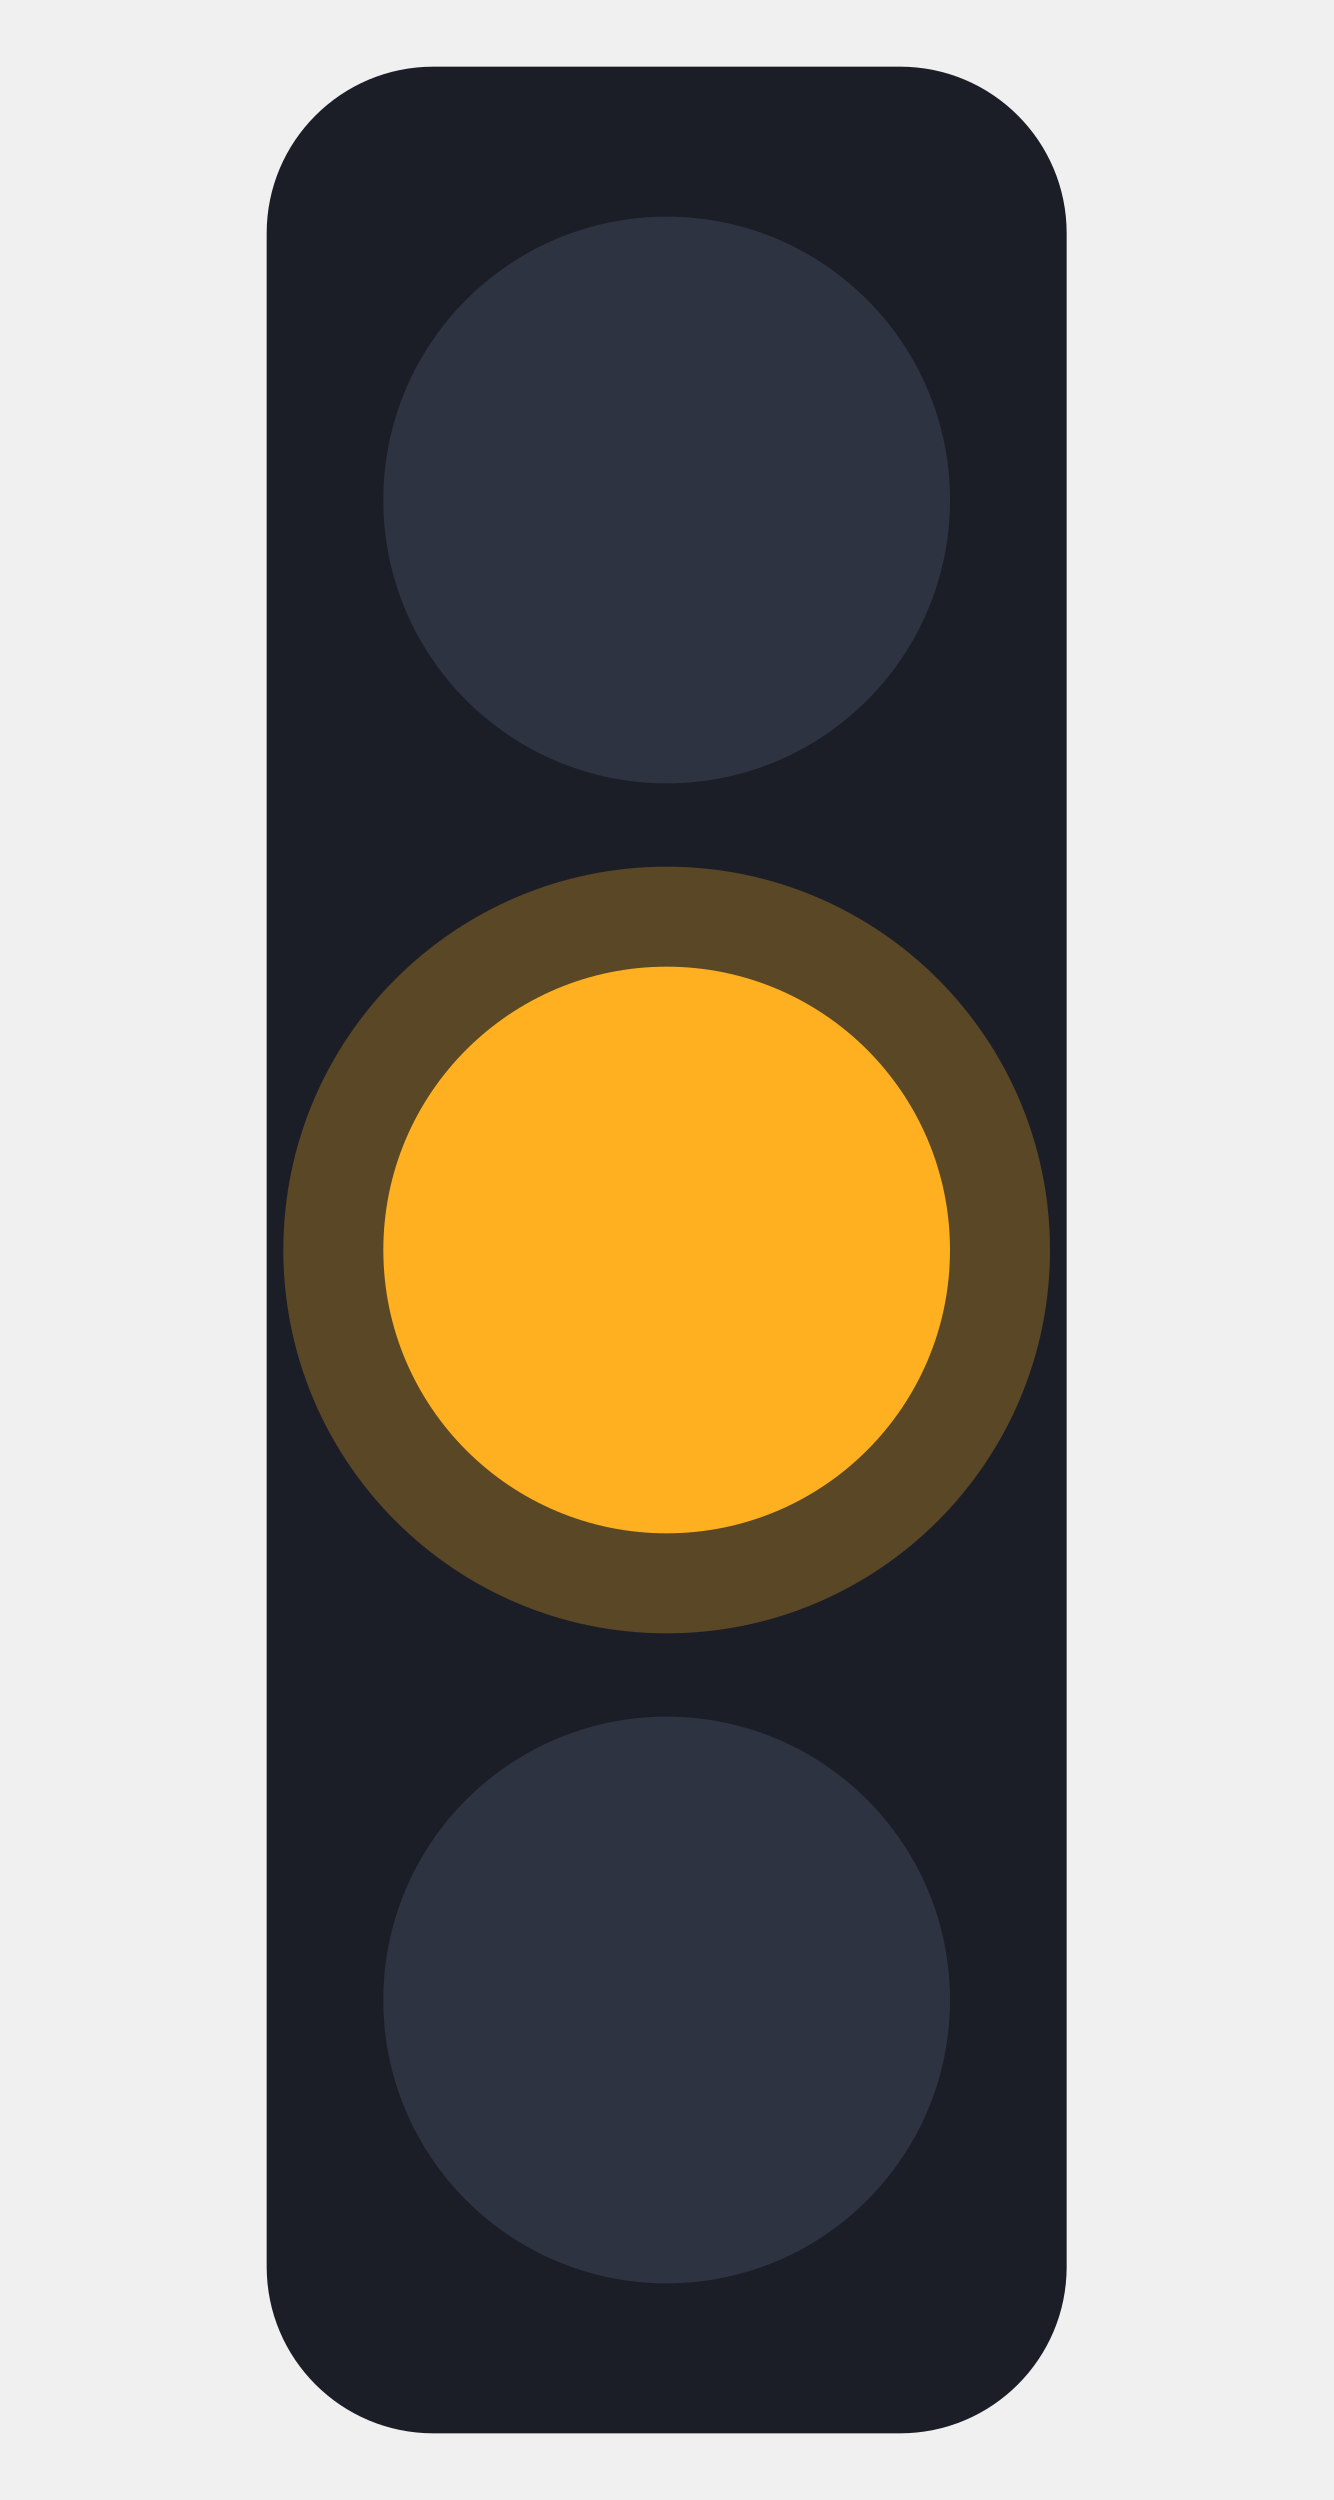
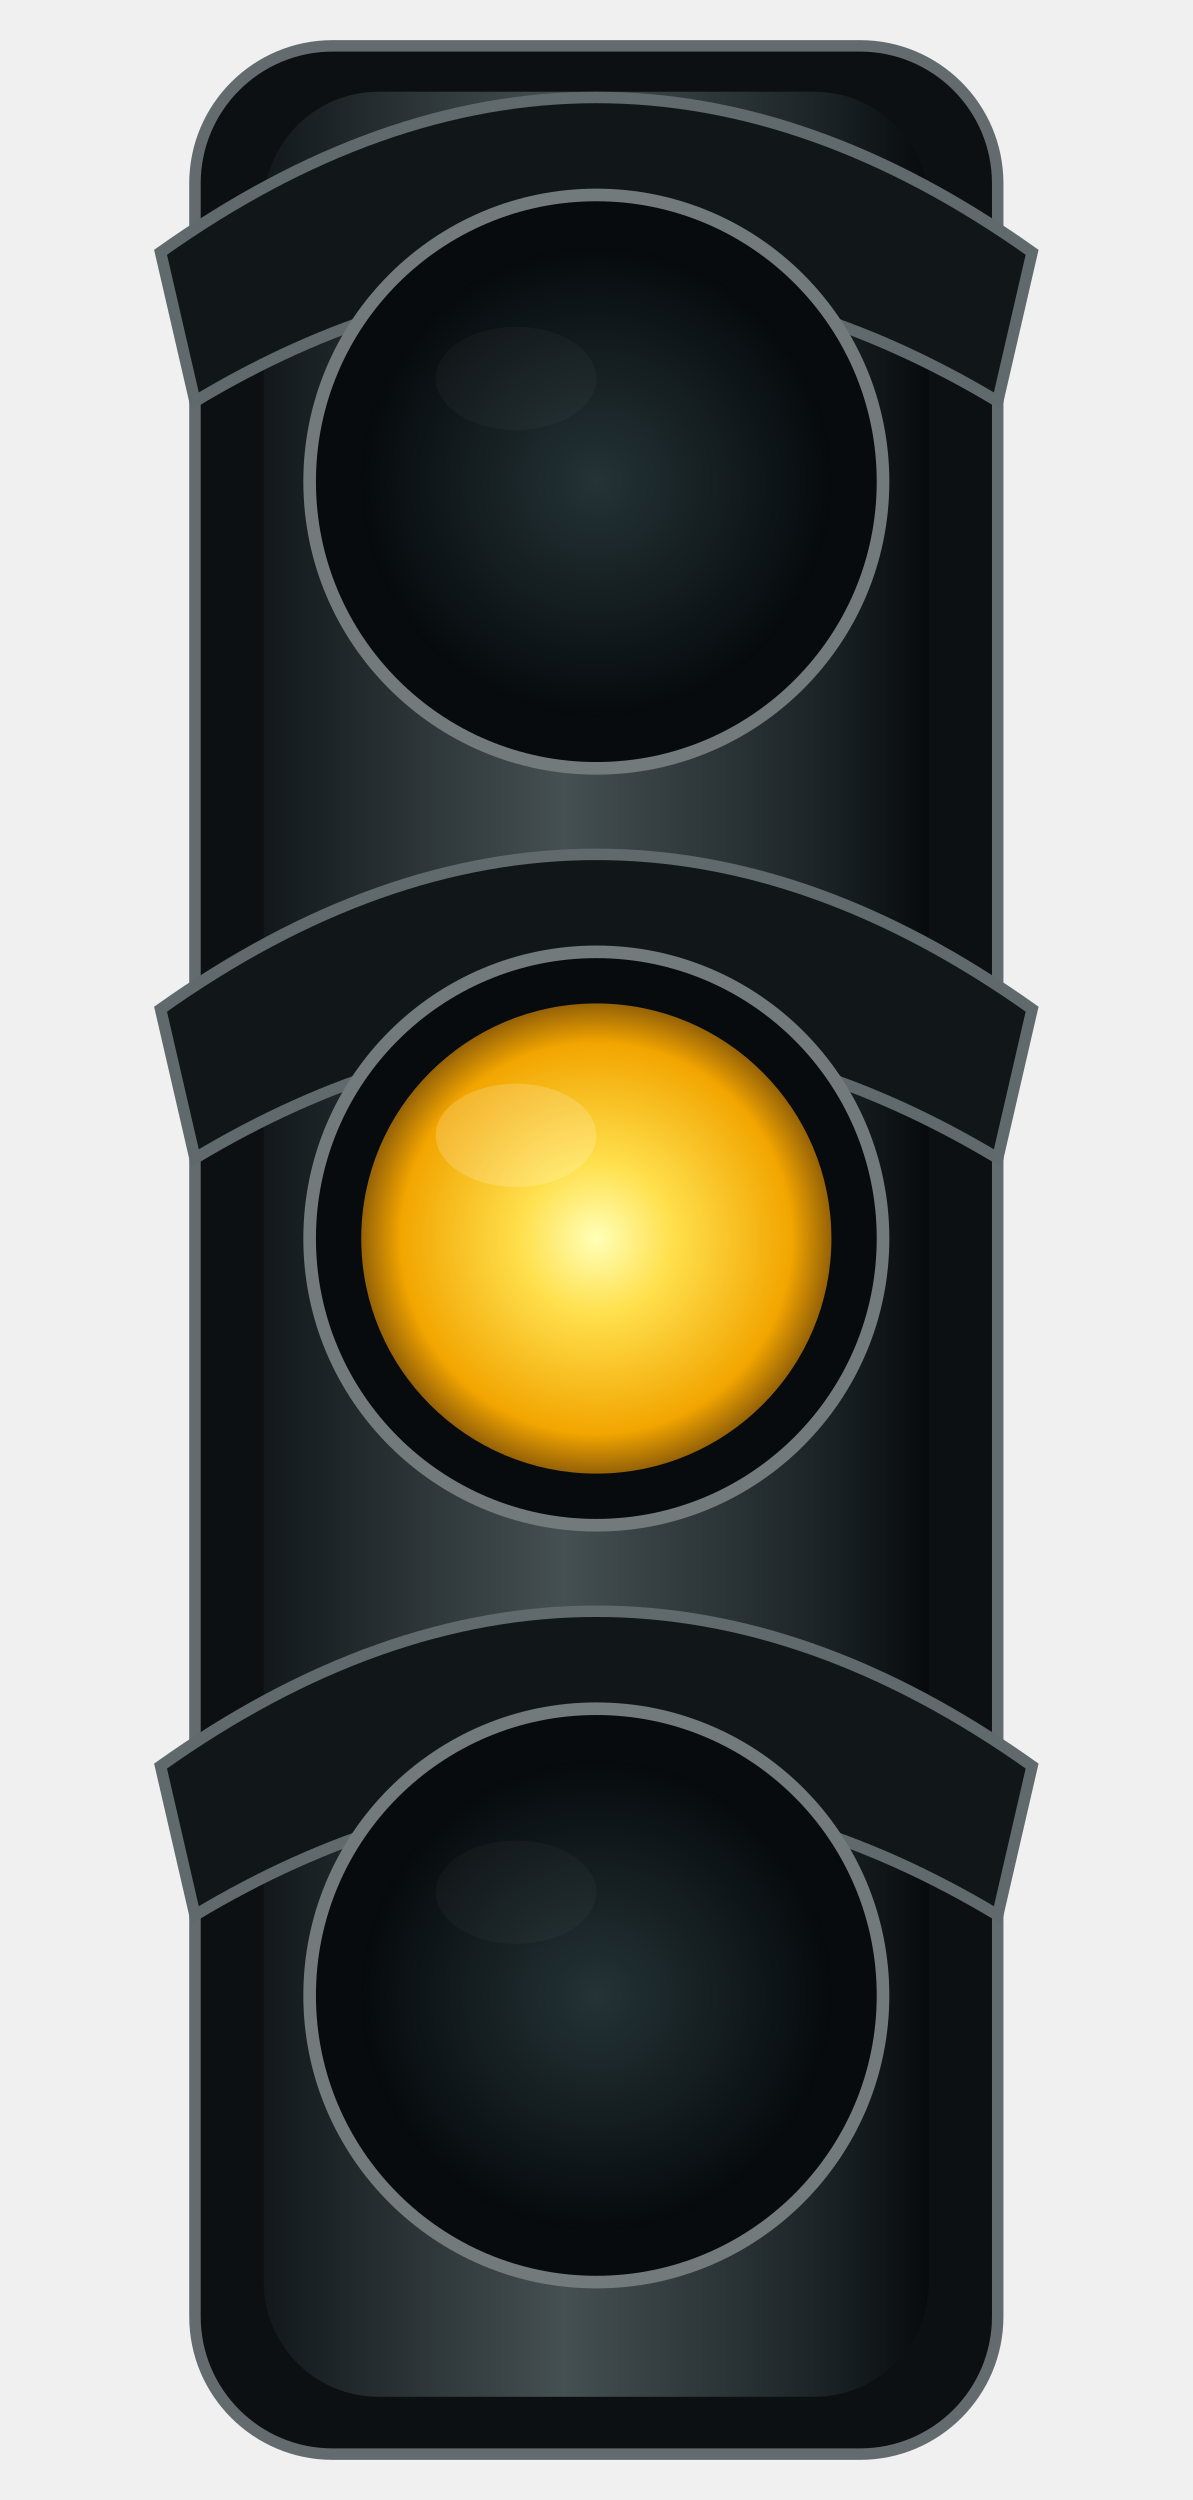
- <svg xmlns="http://www.w3.org/2000/svg" viewBox="0 0 80 150" width="160" height="300">
-   <rect x="16" y="4" width="48" height="142" rx="10" fill="#1B1E27" />
-   <circle cx="40" cy="30" r="17" fill="#2E3342" />
-   <circle cx="40" cy="75" r="23" fill="#FFB020" opacity=".28" />
-   <circle cx="40" cy="75" r="17" fill="#FFB020" />
-   <circle cx="40" cy="120" r="17" fill="#2E3342" />
+ <svg xmlns="http://www.w3.org/2000/svg" viewBox="0 0 104 218" role="img" aria-label="Steady YELLOW CIRCULAR traffic signal">
+   <defs>
+     <linearGradient id="body">
+       <stop stop-color="#12181B" />
+       <stop offset=".45" stop-color="#455052" />
+       <stop offset=".85" stop-color="#1A2225" />
+       <stop offset="1" stop-color="#080B0D" />
+     </linearGradient>
+     <radialGradient id="off">
+       <stop stop-color="#243336" />
+       <stop offset="1" stop-color="#060A0D" />
+     </radialGradient>
+     <radialGradient id="red">
+       <stop stop-color="#FFB8A8" />
+       <stop offset=".26" stop-color="#FF614D" />
+       <stop offset=".8" stop-color="#E01927" />
+       <stop offset="1" stop-color="#921022" />
+     </radialGradient>
+     <radialGradient id="yellow">
+       <stop stop-color="#FFFFB7" />
+       <stop offset=".32" stop-color="#FFE04D" />
+       <stop offset=".83" stop-color="#F2A500" />
+       <stop offset="1" stop-color="#946107" />
+     </radialGradient>
+     <radialGradient id="green">
+       <stop stop-color="#D6FFDE" />
+       <stop offset=".35" stop-color="#67F3A2" />
+       <stop offset=".8" stop-color="#07A65B" />
+       <stop offset="1" stop-color="#0C6141" />
+     </radialGradient>
+   </defs>
+   <rect x="17" y="4" width="70" height="210" rx="12" fill="#0D1012" stroke="#646B6E" stroke-width="1" />
+   <rect x="23" y="8" width="58" height="201" rx="10" fill="url(#body)" />
+   <path d="M14 22 Q52 -5 90 22 L87 35 Q52 14 17 35Z" fill="#111719" stroke="#60696B" stroke-width="1" />
+   <circle cx="52" cy="42" r="25" fill="#070B0E" stroke="#727A7B" stroke-width="1.1" />
+   <circle cx="52" cy="42" r="20.5" fill="url(#off)" />
+   <ellipse cx="45" cy="33" rx="7" ry="4.5" fill="#fff" opacity=".03" />
+   <path d="M14 88 Q52 61 90 88 L87 101 Q52 80 17 101Z" fill="#111719" stroke="#60696B" stroke-width="1" />
+   <circle cx="52" cy="108" r="25" fill="#070B0E" stroke="#727A7B" stroke-width="1.1" />
+   <circle cx="52" cy="108" r="20.5" fill="url(#yellow)" />
+   <ellipse cx="45" cy="99" rx="7" ry="4.5" fill="#fff" opacity=".18" />
+   <path d="M14 154 Q52 127 90 154 L87 167 Q52 146 17 167Z" fill="#111719" stroke="#60696B" stroke-width="1" />
+   <circle cx="52" cy="174" r="25" fill="#070B0E" stroke="#727A7B" stroke-width="1.1" />
+   <circle cx="52" cy="174" r="20.5" fill="url(#off)" />
+   <ellipse cx="45" cy="165" rx="7" ry="4.5" fill="#fff" opacity=".03" />
</svg>
